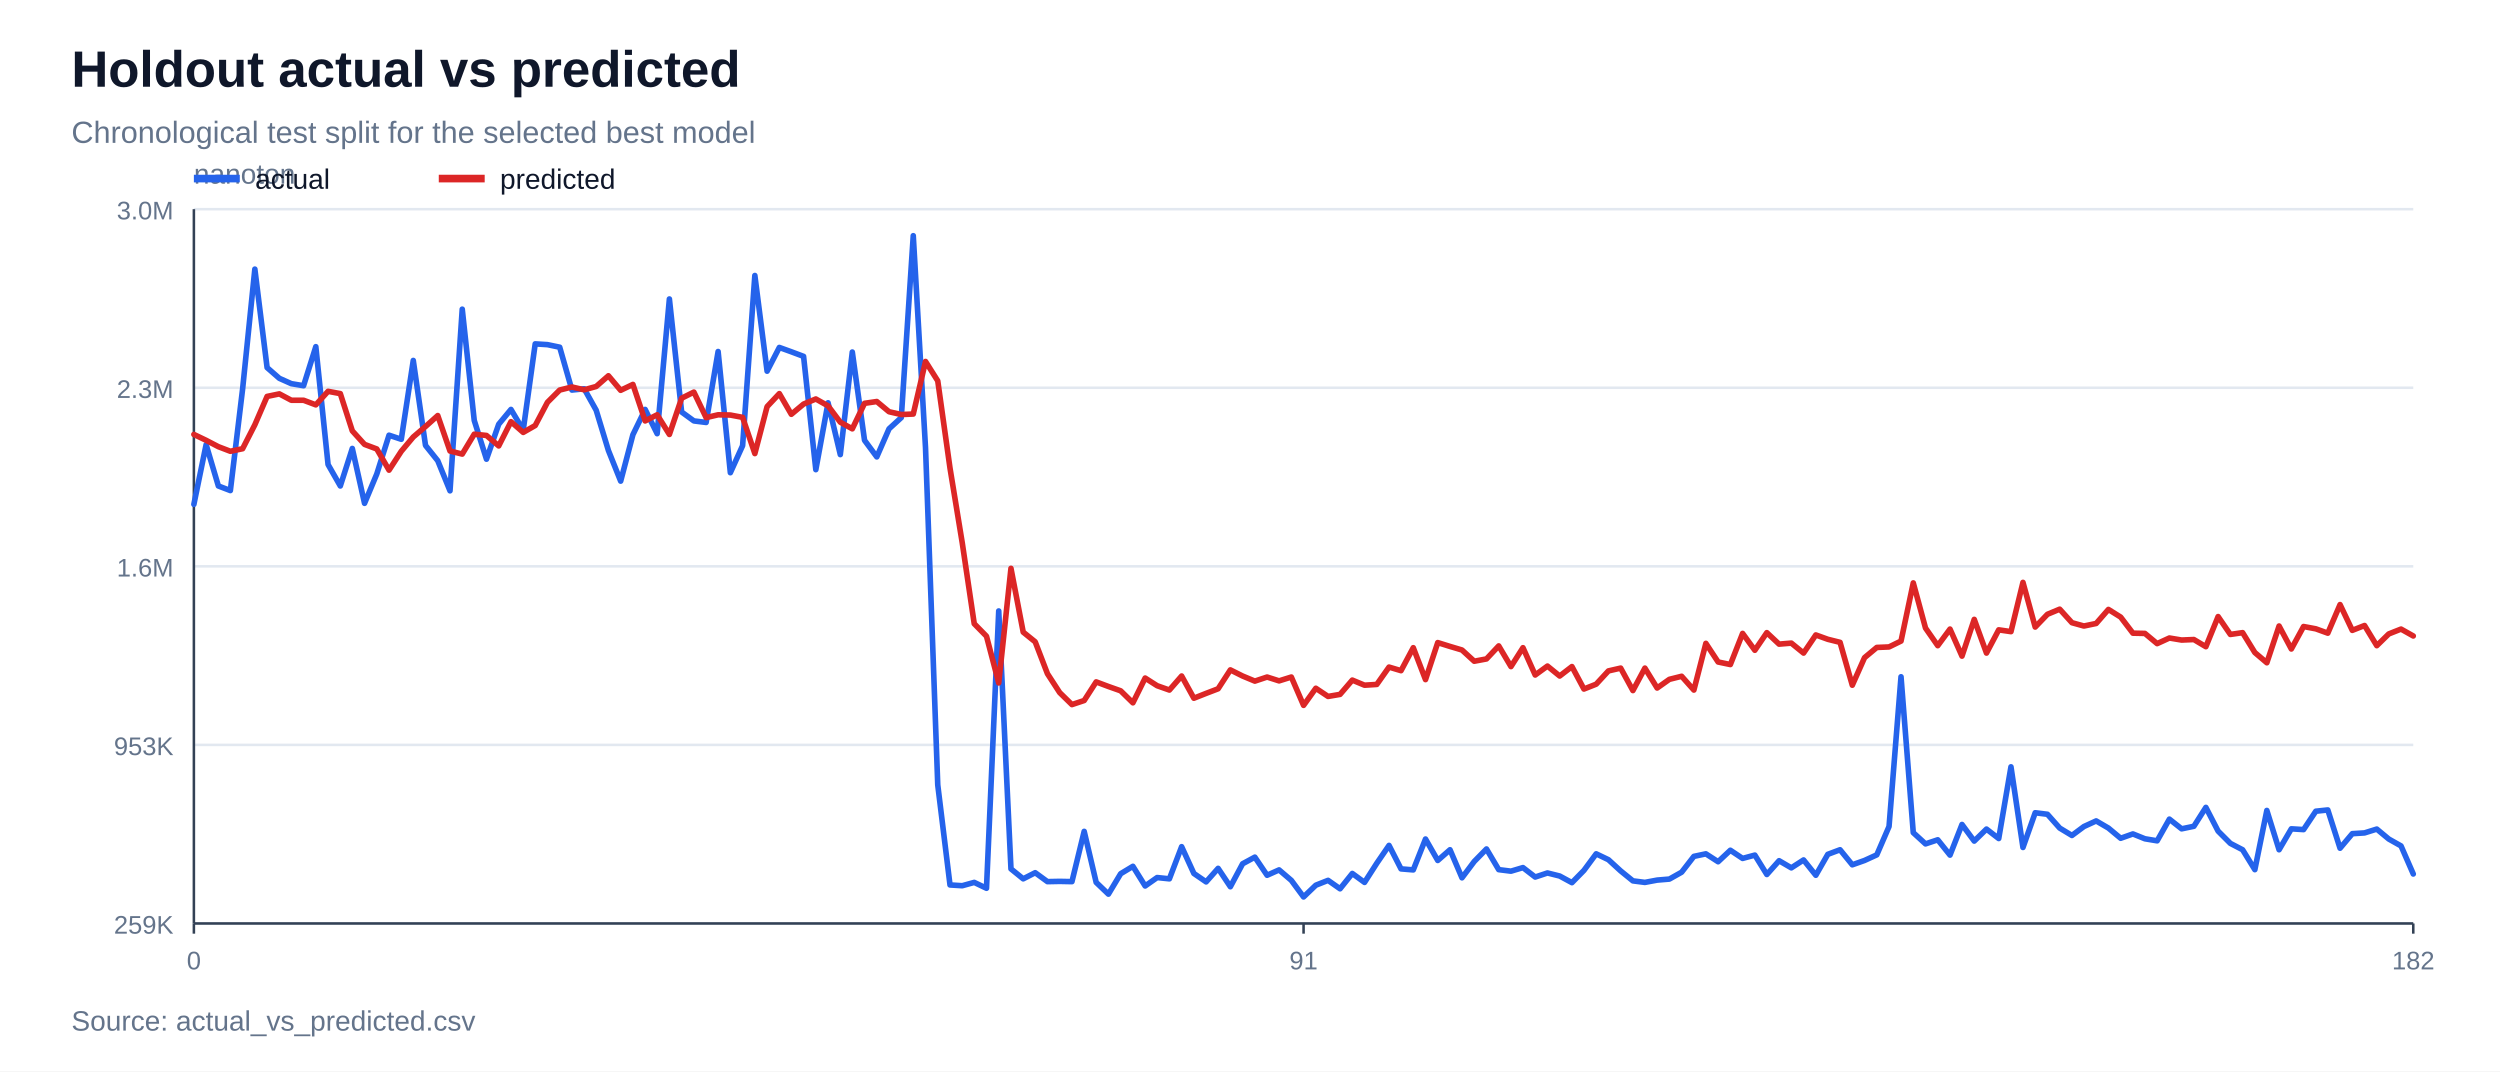
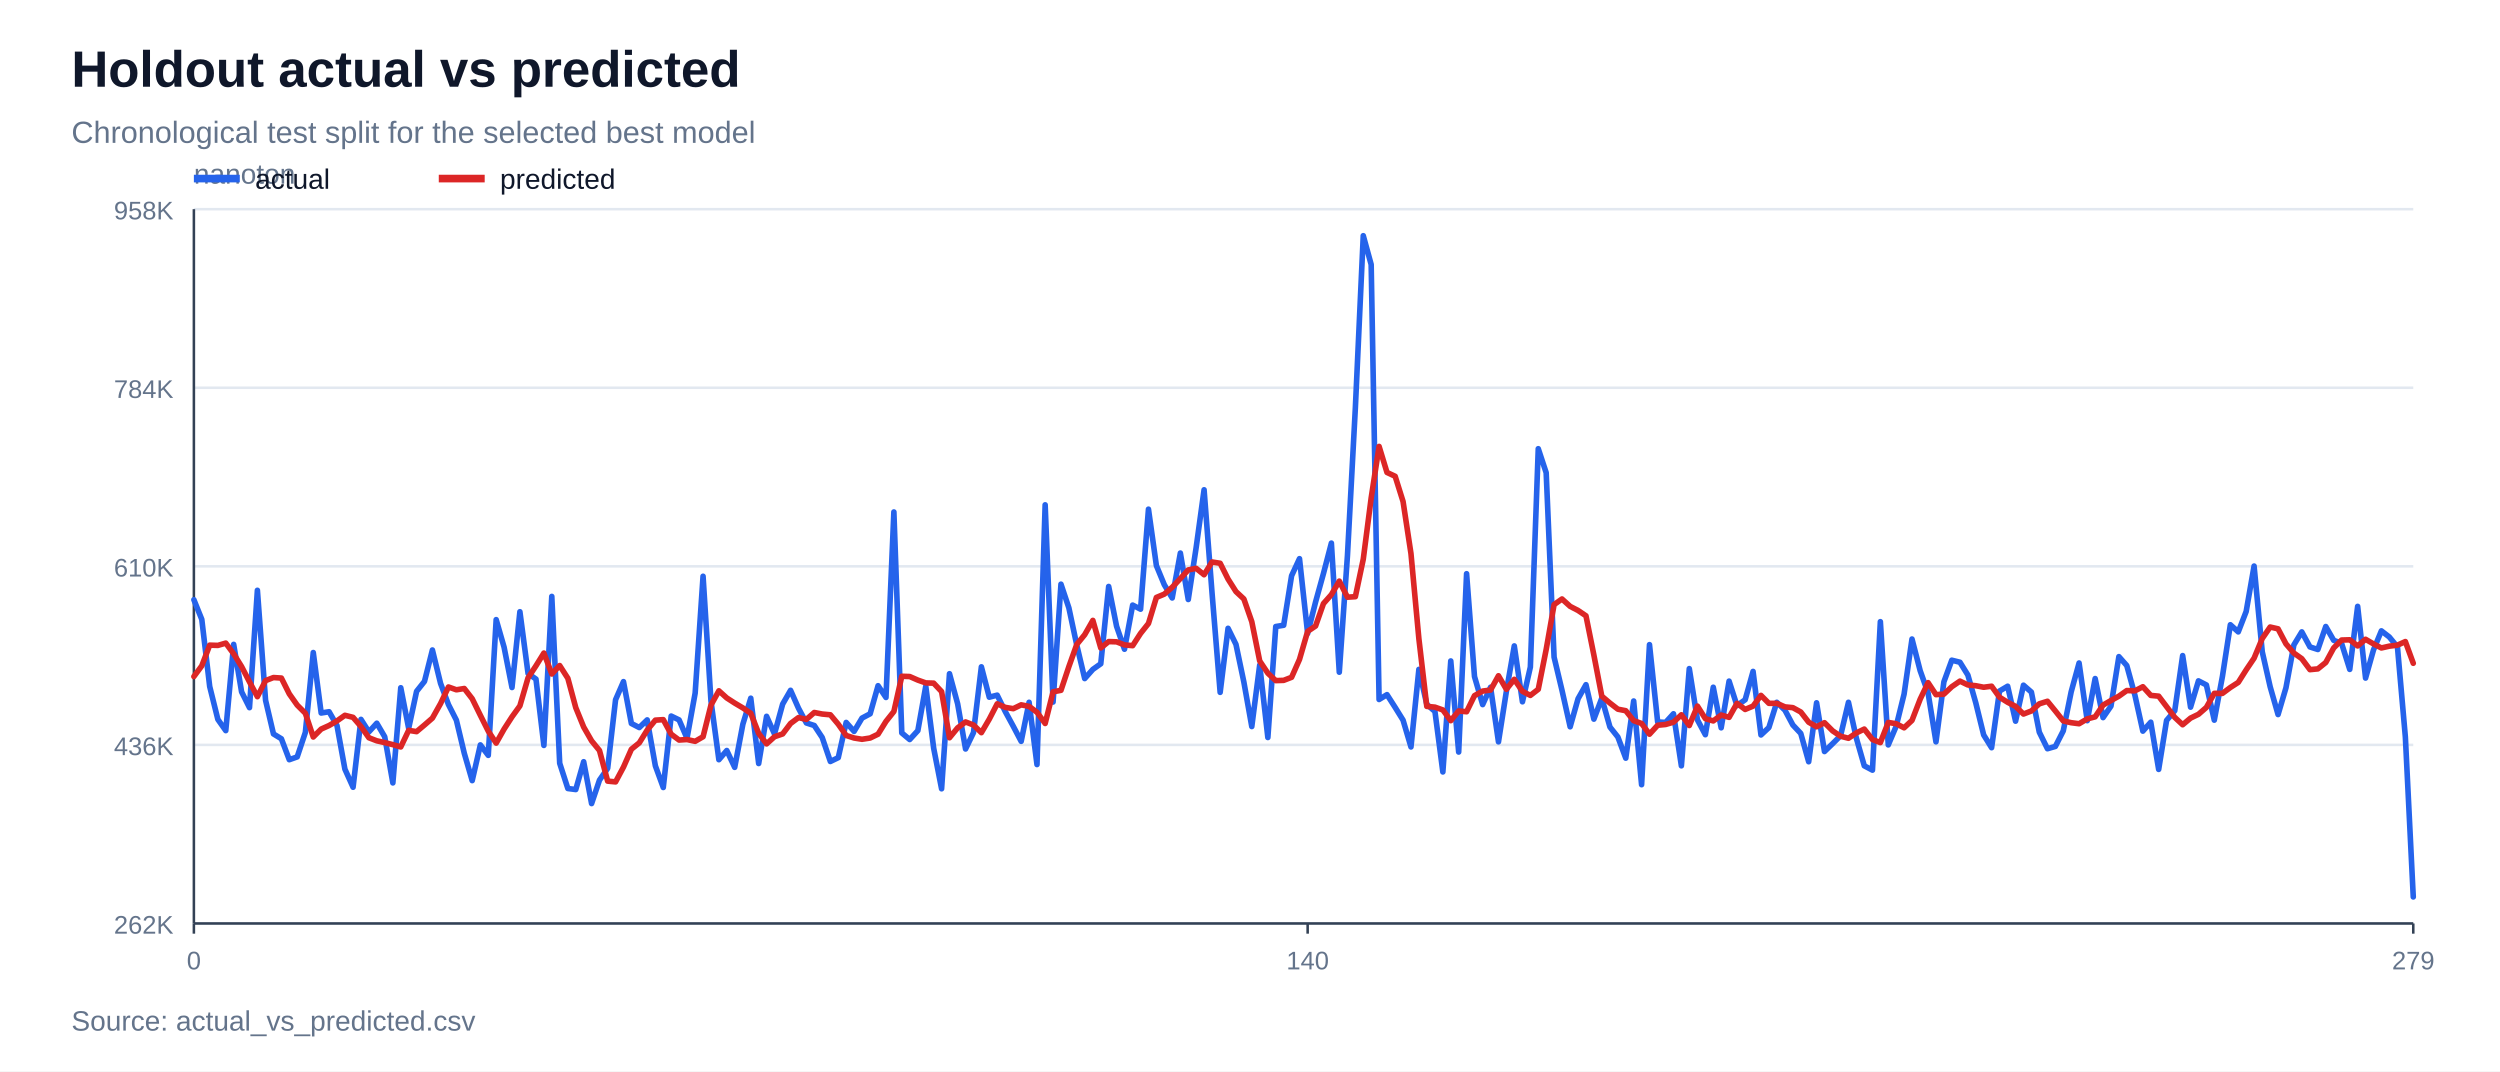
<svg xmlns="http://www.w3.org/2000/svg" width="980" height="420" viewBox="0 0 980 420">
  <rect width="100%" height="100%" fill="#ffffff" />
  <text x="28" y="34" font-family="Arial, sans-serif" font-size="20" font-weight="700" fill="#0f172a">Holdout actual vs predicted</text>
  <text x="28" y="56" font-family="Arial, sans-serif" font-size="12" fill="#64748b">Chronological test split for the selected best model</text>
  <line x1="76" y1="362.0" x2="946" y2="362.0" stroke="#e2e8f0" stroke-width="1" />
-   <text x="68" y="366.0" font-family="Arial, sans-serif" font-size="10" text-anchor="end" fill="#64748b">259K</text>
+   <text x="68" y="366.0" font-family="Arial, sans-serif" font-size="10" text-anchor="end" fill="#64748b">262K</text>
  <line x1="76" y1="292.0" x2="946" y2="292.0" stroke="#e2e8f0" stroke-width="1" />
-   <text x="68" y="296.0" font-family="Arial, sans-serif" font-size="10" text-anchor="end" fill="#64748b">953K</text>
+   <text x="68" y="296.0" font-family="Arial, sans-serif" font-size="10" text-anchor="end" fill="#64748b">436K</text>
  <line x1="76" y1="222.0" x2="946" y2="222.0" stroke="#e2e8f0" stroke-width="1" />
-   <text x="68" y="226.0" font-family="Arial, sans-serif" font-size="10" text-anchor="end" fill="#64748b">1.6M</text>
+   <text x="68" y="226.0" font-family="Arial, sans-serif" font-size="10" text-anchor="end" fill="#64748b">610K</text>
  <line x1="76" y1="152.0" x2="946" y2="152.0" stroke="#e2e8f0" stroke-width="1" />
-   <text x="68" y="156.0" font-family="Arial, sans-serif" font-size="10" text-anchor="end" fill="#64748b">2.3M</text>
+   <text x="68" y="156.0" font-family="Arial, sans-serif" font-size="10" text-anchor="end" fill="#64748b">784K</text>
  <line x1="76" y1="82.0" x2="946" y2="82.0" stroke="#e2e8f0" stroke-width="1" />
-   <text x="68" y="86.0" font-family="Arial, sans-serif" font-size="10" text-anchor="end" fill="#64748b">3.0M</text>
+   <text x="68" y="86.0" font-family="Arial, sans-serif" font-size="10" text-anchor="end" fill="#64748b">958K</text>
  <line x1="76" y1="362" x2="946" y2="362" stroke="#334155" stroke-width="1" />
  <line x1="76" y1="82" x2="76" y2="362" stroke="#334155" stroke-width="1" />
  <text x="76" y="72" font-family="Arial, sans-serif" font-size="11" fill="#64748b">nanoton</text>
  <line x1="76.0" y1="362" x2="76.0" y2="366" stroke="#334155" stroke-width="1" />
  <text x="76.0" y="380" font-family="Arial, sans-serif" font-size="10" text-anchor="middle" fill="#64748b">0</text>
-   <line x1="511.0" y1="362" x2="511.0" y2="366" stroke="#334155" stroke-width="1" />
-   <text x="511.0" y="380" font-family="Arial, sans-serif" font-size="10" text-anchor="middle" fill="#64748b">91</text>
+   <line x1="512.6" y1="362" x2="512.6" y2="366" stroke="#334155" stroke-width="1" />
+   <text x="512.6" y="380" font-family="Arial, sans-serif" font-size="10" text-anchor="middle" fill="#64748b">140</text>
  <line x1="946.0" y1="362" x2="946.0" y2="366" stroke="#334155" stroke-width="1" />
-   <text x="946.0" y="380" font-family="Arial, sans-serif" font-size="10" text-anchor="middle" fill="#64748b">182</text>
-   <polyline points="76.0,197.7 80.8,174.3 85.6,190.5 90.3,192.3 95.1,152.5 99.9,105.5 104.7,144.1 109.5,148.3 114.2,150.4 119.0,151.2 123.8,135.9 128.6,182.1 133.4,190.5 138.1,175.8 142.9,197.3 147.7,185.8 152.5,170.6 157.3,172.2 162.0,141.3 166.8,174.6 171.6,180.6 176.4,192.4 181.2,121.2 185.9,164.8 190.7,180.0 195.5,166.3 200.3,160.5 205.1,168.6 209.8,134.8 214.6,135.1 219.4,136.1 224.2,152.9 229.0,152.4 233.7,160.8 238.5,176.6 243.3,188.6 248.1,170.4 252.9,160.5 257.6,170.0 262.4,117.2 267.2,161.5 272.0,165.0 276.8,165.6 281.5,137.8 286.3,185.3 291.1,174.7 295.9,108.0 300.7,145.5 305.5,136.2 310.2,137.9 315.0,139.7 319.8,184.1 324.6,157.9 329.4,178.2 334.1,138.0 338.9,172.6 343.7,179.1 348.5,168.1 353.3,163.7 358.0,92.4 362.8,175.5 367.6,307.7 372.4,346.9 377.2,347.2 381.9,345.9 386.7,348.2 391.5,239.5 396.3,340.6 401.1,344.5 405.8,342.1 410.6,345.6 415.4,345.5 420.2,345.6 425.0,325.9 429.7,345.9 434.5,350.5 439.3,342.5 444.1,339.6 448.9,347.3 453.6,344.0 458.4,344.5 463.2,331.9 468.0,342.4 472.8,345.7 477.5,340.4 482.3,347.6 487.1,338.6 491.9,336.0 496.7,343.1 501.4,341.0 506.2,345.1 511.0,351.6 515.8,347.0 520.6,345.1 525.3,348.4 530.1,342.4 534.9,345.9 539.7,338.4 544.5,331.4 549.2,340.6 554.0,341.0 558.8,328.9 563.6,337.3 568.4,333.1 573.1,344.1 577.9,337.7 582.7,332.8 587.5,340.9 592.3,341.5 597.0,340.1 601.8,343.8 606.6,342.2 611.4,343.4 616.2,346.0 620.9,341.2 625.7,334.7 630.5,337.0 635.3,341.4 640.1,345.3 644.8,345.9 649.6,345.0 654.4,344.6 659.2,341.9 664.0,335.7 668.7,334.7 673.5,337.8 678.3,333.3 683.1,336.5 687.9,335.2 692.6,342.8 697.4,337.4 702.2,340.2 707.0,337.1 711.8,343.1 716.5,334.9 721.3,333.1 726.1,339.0 730.9,337.3 735.7,335.1 740.5,324.0 745.2,265.3 750.0,326.4 754.8,330.8 759.6,329.2 764.4,335.2 769.1,323.2 773.9,329.7 778.7,325.0 783.5,328.7 788.3,300.6 793.0,332.2 797.8,318.6 802.6,319.2 807.4,324.6 812.2,327.5 816.9,324.0 821.7,321.8 826.5,324.6 831.3,328.6 836.1,326.9 840.8,328.8 845.6,329.6 850.4,321.1 855.2,324.9 860.0,323.9 864.7,316.5 869.5,325.8 874.3,330.6 879.1,333.1 883.9,340.9 888.6,317.7 893.4,333.1 898.2,324.9 903.0,325.2 907.8,318.0 912.5,317.5 917.3,332.5 922.1,326.8 926.9,326.5 931.7,325.0 936.4,328.9 941.2,331.6 946.0,342.6" fill="none" stroke="#2563eb" stroke-width="2.2" stroke-linejoin="round" stroke-linecap="round" />
-   <polyline points="76.0,170.3 80.8,172.6 85.6,175.1 90.3,176.9 95.1,175.9 99.9,166.5 104.7,155.4 109.5,154.4 114.2,156.9 119.0,156.9 123.8,158.7 128.6,153.4 133.4,154.3 138.1,168.9 142.9,174.2 147.7,176.0 152.5,184.3 157.3,176.9 162.0,171.3 166.8,167.2 171.6,162.9 176.4,176.8 181.2,178.0 185.9,170.2 190.7,170.7 195.5,174.8 200.3,165.3 205.1,169.5 209.8,166.8 214.6,157.7 219.4,152.9 224.2,151.7 229.0,152.8 233.7,151.5 238.5,147.3 243.3,153.0 248.1,150.7 252.9,165.0 257.6,162.6 262.4,170.3 267.2,156.1 272.0,153.7 276.8,163.7 281.5,162.6 286.3,162.7 291.1,163.6 295.9,177.8 300.7,159.4 305.5,154.3 310.2,162.4 315.0,158.4 319.8,156.4 324.6,159.1 329.4,165.5 334.1,168.1 338.9,158.1 343.7,157.4 348.5,161.4 353.3,162.5 358.0,162.3 362.8,141.7 367.6,149.3 372.4,183.5 377.2,212.8 381.9,244.5 386.7,249.4 391.5,267.7 396.3,222.8 401.1,247.8 405.8,251.6 410.6,264.1 415.4,271.5 420.2,276.2 425.0,274.6 429.7,267.3 434.5,269.1 439.3,270.8 444.1,275.5 448.9,265.8 453.6,268.8 458.4,270.5 463.2,265.0 468.0,273.7 472.8,271.8 477.5,270.0 482.3,262.6 487.1,265.0 491.9,267.0 496.7,265.4 501.4,266.9 506.2,265.4 511.0,276.5 515.8,269.8 520.6,273.0 525.3,272.2 530.1,266.6 534.9,268.6 539.7,268.3 544.5,261.5 549.2,262.9 554.0,253.9 558.8,266.4 563.6,251.9 568.4,253.4 573.1,254.8 577.9,259.2 582.7,258.3 587.5,253.2 592.3,261.3 597.0,253.9 601.8,264.6 606.6,261.1 611.4,265.0 616.2,261.3 620.9,270.1 625.7,268.2 630.5,263.0 635.3,261.9 640.1,270.7 644.8,261.9 649.6,269.7 654.4,266.3 659.2,265.1 664.0,270.5 668.7,252.2 673.5,259.5 678.3,260.5 683.1,248.3 687.9,254.9 692.6,248.0 697.4,252.5 702.2,252.1 707.0,256.0 711.8,248.9 716.5,250.6 721.3,251.8 726.1,268.6 730.9,257.8 735.7,253.8 740.5,253.6 745.2,251.3 750.0,228.5 754.8,246.2 759.6,253.1 764.4,246.6 769.1,257.2 773.9,242.8 778.7,256.0 783.5,246.9 788.3,247.6 793.0,228.3 797.8,245.8 802.6,240.8 807.4,238.8 812.2,244.1 816.9,245.4 821.7,244.4 826.5,238.9 831.3,241.9 836.1,248.2 840.8,248.3 845.6,252.3 850.4,250.1 855.2,250.9 860.0,250.7 864.7,253.5 869.5,241.7 874.3,248.7 879.1,248.0 883.9,255.8 888.6,259.8 893.4,245.4 898.2,254.4 903.0,245.6 907.8,246.5 912.5,248.2 917.3,237.0 922.1,247.1 926.9,245.2 931.7,253.1 936.4,248.5 941.2,246.6 946.0,249.3" fill="none" stroke="#dc2626" stroke-width="2.2" stroke-linejoin="round" stroke-linecap="round" />
+   <text x="946.0" y="380" font-family="Arial, sans-serif" font-size="10" text-anchor="middle" fill="#64748b">279</text>
+   <polyline points="76.0,235.1 79.1,242.8 82.2,269.1 85.4,282.0 88.5,286.4 91.6,252.6 94.7,271.2 97.8,277.4 100.9,231.4 104.1,274.5 107.2,287.7 110.3,289.6 113.4,297.8 116.5,296.7 119.7,287.1 122.8,255.8 125.9,279.5 129.0,279.0 132.1,284.4 135.2,301.5 138.4,308.6 141.5,282.0 144.6,286.9 147.7,283.5 150.8,288.8 154.0,306.9 157.1,269.6 160.2,285.5 163.3,271.0 166.4,267.1 169.5,254.8 172.7,267.9 175.8,276.2 178.9,282.3 182.0,295.3 185.1,306.0 188.3,292.0 191.4,296.1 194.5,242.9 197.6,253.7 200.7,269.5 203.8,239.8 207.0,264.0 210.1,266.2 213.2,292.2 216.3,233.8 219.4,299.2 222.6,309.1 225.7,309.5 228.8,298.6 231.9,315.0 235.0,305.8 238.2,301.2 241.3,274.3 244.4,267.2 247.5,283.6 250.6,285.2 253.7,282.2 256.9,300.2 260.0,308.7 263.1,280.7 266.2,282.2 269.3,289.4 272.5,271.7 275.6,225.9 278.7,274.8 281.8,297.8 284.9,294.2 288.0,300.8 291.2,283.9 294.3,273.7 297.4,299.3 300.5,280.8 303.6,287.7 306.8,276.0 309.9,270.6 313.0,277.6 316.1,283.4 319.2,284.4 322.3,289.1 325.5,298.5 328.6,297.0 331.7,283.2 334.8,286.7 337.9,281.5 341.1,279.8 344.2,268.8 347.3,273.4 350.4,200.7 353.5,287.3 356.6,289.9 359.8,286.4 362.9,269.0 366.0,293.3 369.1,309.2 372.2,264.1 375.4,275.9 378.5,293.6 381.6,287.2 384.7,261.4 387.8,273.3 390.9,272.5 394.1,279.0 397.2,284.7 400.3,290.6 403.4,275.3 406.5,299.7 409.7,197.9 412.8,275.2 415.9,229.0 419.0,238.3 422.1,252.9 425.2,266.0 428.4,262.4 431.5,260.2 434.6,229.9 437.7,245.5 440.8,254.5 444.0,237.2 447.1,238.8 450.2,199.6 453.3,221.7 456.4,229.2 459.5,234.4 462.7,216.8 465.8,235.0 468.9,214.6 472.0,192.0 475.1,232.2 478.3,271.4 481.4,246.3 484.5,252.6 487.6,267.4 490.7,284.8 493.8,260.7 497.0,289.1 500.1,245.6 503.2,245.1 506.3,225.7 509.4,219.0 512.6,248.3 515.7,236.0 518.8,224.8 521.9,212.9 525.0,263.5 528.2,217.8 531.3,159.9 534.4,92.4 537.5,103.7 540.6,274.2 543.7,272.3 546.9,277.3 550.0,282.3 553.1,292.8 556.2,262.4 559.3,276.1 562.5,278.9 565.6,302.6 568.7,259.1 571.8,294.8 574.9,224.9 578.0,265.2 581.2,276.2 584.3,269.4 587.4,290.8 590.5,271.0 593.6,253.2 596.8,275.1 599.9,261.5 603.0,175.9 606.1,185.3 609.2,257.6 612.3,270.6 615.5,284.9 618.6,273.9 621.7,268.4 624.8,281.9 627.9,273.7 631.1,285.0 634.2,288.9 637.3,297.2 640.4,274.8 643.5,307.6 646.6,252.7 649.8,283.0 652.9,283.2 656.0,279.8 659.1,300.2 662.2,262.1 665.4,282.2 668.5,288.0 671.6,269.4 674.7,285.3 677.8,267.0 680.9,276.6 684.1,274.3 687.2,263.2 690.3,288.1 693.4,285.2 696.5,275.3 699.7,278.4 702.8,284.2 705.9,287.5 709.0,298.6 712.1,275.5 715.2,294.6 718.4,291.5 721.5,288.4 724.6,275.3 727.7,289.4 730.8,300.2 734.0,301.9 737.1,243.7 740.2,292.0 743.3,284.7 746.4,272.1 749.5,250.5 752.7,262.9 755.8,271.6 758.9,290.8 762.0,267.3 765.1,258.8 768.3,259.6 771.4,264.6 774.5,275.5 777.6,288.1 780.7,293.1 783.8,270.9 787.0,269.0 790.1,282.7 793.2,268.6 796.3,271.3 799.4,287.0 802.6,293.5 805.7,292.6 808.8,286.5 811.9,271.2 815.0,259.9 818.2,282.5 821.3,266.0 824.4,281.3 827.5,276.8 830.6,257.4 833.7,260.9 836.9,272.6 840.0,286.6 843.1,283.1 846.2,301.6 849.3,282.4 852.5,278.6 855.6,257.0 858.7,277.2 861.8,266.9 864.9,268.5 868.0,282.3 871.2,265.1 874.3,244.9 877.4,247.7 880.5,239.7 883.6,221.9 886.8,255.5 889.9,269.2 893.0,280.1 896.1,269.6 899.2,252.8 902.3,247.7 905.5,253.6 908.6,254.6 911.7,245.6 914.8,251.0 917.9,252.2 921.1,262.4 924.2,237.7 927.3,265.8 930.4,254.8 933.5,247.3 936.6,249.7 939.8,253.6 942.9,288.9 946.0,351.6" fill="none" stroke="#2563eb" stroke-width="2.2" stroke-linejoin="round" stroke-linecap="round" />
+   <polyline points="76.0,265.2 79.1,261.0 82.2,252.9 85.4,253.0 88.5,252.1 91.6,256.3 94.7,261.3 97.8,267.3 100.9,273.1 104.1,266.8 107.2,265.6 110.3,265.8 113.4,272.0 116.5,276.4 119.7,279.6 122.8,288.9 125.9,285.8 129.0,284.4 132.1,282.6 135.2,280.4 138.4,281.2 141.5,284.8 144.6,289.2 147.7,290.4 150.8,291.1 154.0,291.9 157.1,292.8 160.2,286.3 163.3,286.8 166.4,284.2 169.5,281.5 172.7,275.8 175.8,269.3 178.9,270.4 182.0,269.9 185.1,273.9 188.3,280.4 191.4,286.6 194.5,291.3 197.6,285.8 200.7,281.0 203.8,276.7 207.0,265.7 210.1,261.0 213.2,256.0 216.3,264.2 219.4,260.9 222.6,265.9 225.7,277.4 228.8,285.0 231.9,290.4 235.0,294.2 238.2,306.2 241.3,306.5 244.4,300.7 247.5,293.7 250.6,291.2 253.7,286.2 256.9,282.3 260.0,282.1 263.1,287.8 266.2,290.1 269.3,289.9 272.5,290.6 275.6,288.8 278.7,276.4 281.8,270.8 284.9,273.6 288.0,275.6 291.2,277.5 294.3,279.6 297.4,287.5 300.5,291.6 303.6,288.8 306.8,287.7 309.9,283.6 313.0,281.3 316.1,282.0 319.2,279.3 322.3,279.9 325.5,280.2 328.6,283.9 331.7,288.3 334.8,289.3 337.9,289.8 341.1,289.3 344.2,287.8 347.3,282.8 350.4,278.9 353.5,265.1 356.6,265.2 359.8,266.6 362.9,267.7 366.0,267.8 369.1,271.1 372.2,289.2 375.4,285.3 378.5,283.0 381.6,284.2 384.7,287.2 387.8,281.9 390.9,275.9 394.1,277.3 397.2,277.8 400.3,276.3 403.4,276.9 406.5,279.2 409.7,283.6 412.8,271.2 415.9,270.6 419.0,261.3 422.1,252.6 425.2,248.8 428.4,243.2 431.5,254.0 434.6,251.5 437.7,251.6 440.8,252.8 444.0,253.1 447.1,248.3 450.2,244.4 453.3,234.2 456.4,232.9 459.5,230.2 462.7,226.8 465.8,223.4 468.9,222.8 472.0,225.3 475.1,220.3 478.3,220.8 481.4,227.0 484.5,231.9 487.6,234.8 490.7,243.7 493.8,259.1 497.0,263.9 500.1,266.8 503.2,266.7 506.3,265.5 509.4,258.5 512.6,247.5 515.7,245.4 518.8,236.6 521.9,233.1 525.0,227.8 528.2,234.1 531.3,233.9 534.4,219.2 537.5,195.2 540.6,175.0 543.7,185.2 546.9,186.7 550.0,196.6 553.1,217.0 556.2,250.4 559.3,276.9 562.5,277.2 565.6,278.3 568.7,282.5 571.8,278.7 574.9,279.0 578.0,272.7 581.2,270.9 584.3,270.5 587.4,264.9 590.5,270.2 593.6,266.3 596.8,271.0 599.9,272.6 603.0,270.2 606.1,254.6 609.2,237.0 612.3,234.8 615.5,237.7 618.6,239.3 621.7,241.4 624.8,256.8 627.9,272.9 631.1,275.6 634.2,278.0 637.3,278.6 640.4,282.5 643.5,283.6 646.6,287.8 649.8,284.3 652.9,284.0 656.0,283.1 659.1,280.2 662.2,284.4 665.4,276.8 668.5,281.7 671.6,282.6 674.7,280.3 677.8,281.2 680.9,275.7 684.1,278.1 687.2,276.8 690.3,272.6 693.4,275.7 696.5,275.7 699.7,277.1 702.8,277.4 705.9,279.1 709.0,283.1 712.1,284.9 715.2,283.3 718.4,286.5 721.5,288.6 724.6,289.4 727.7,287.3 730.8,285.8 734.0,289.9 737.1,291.1 740.2,283.2 743.3,283.7 746.4,285.3 749.5,282.4 752.7,274.1 755.8,267.6 758.9,272.3 762.0,272.1 765.1,269.2 768.3,267.0 771.4,268.5 774.5,268.8 777.6,269.4 780.7,269.0 783.8,273.3 787.0,275.3 790.1,276.9 793.2,279.9 796.3,278.7 799.4,275.9 802.6,274.9 805.7,278.7 808.8,282.6 811.9,283.3 815.0,283.7 818.2,281.8 821.3,281.0 824.4,276.4 827.5,274.6 830.6,272.9 833.7,270.7 836.9,270.8 840.0,269.2 843.1,272.6 846.2,272.9 849.3,277.0 852.5,281.2 855.6,284.1 858.7,281.5 861.8,280.0 864.9,277.3 868.0,271.8 871.2,271.8 874.3,269.5 877.4,267.5 880.5,262.6 883.6,258.0 886.8,250.3 889.9,245.8 893.0,246.5 896.1,252.4 899.2,256.0 902.3,258.2 905.5,262.5 908.6,262.2 911.7,259.7 914.8,254.0 917.9,250.9 921.1,250.8 924.2,253.2 927.3,250.6 930.4,252.4 933.5,254.0 936.6,253.3 939.8,252.9 942.9,251.5 946.0,260.0" fill="none" stroke="#dc2626" stroke-width="2.2" stroke-linejoin="round" stroke-linecap="round" />
  <line x1="76" y1="70" x2="94" y2="70" stroke="#2563eb" stroke-width="3" />
  <text x="100" y="74" font-family="Arial, sans-serif" font-size="11" fill="#0f172a">actual</text>
  <line x1="172" y1="70" x2="190" y2="70" stroke="#dc2626" stroke-width="3" />
  <text x="196" y="74" font-family="Arial, sans-serif" font-size="11" fill="#0f172a">predicted</text>
  <text x="28" y="404" font-family="Arial, sans-serif" font-size="11" fill="#64748b">Source: actual_vs_predicted.csv</text>
</svg>
